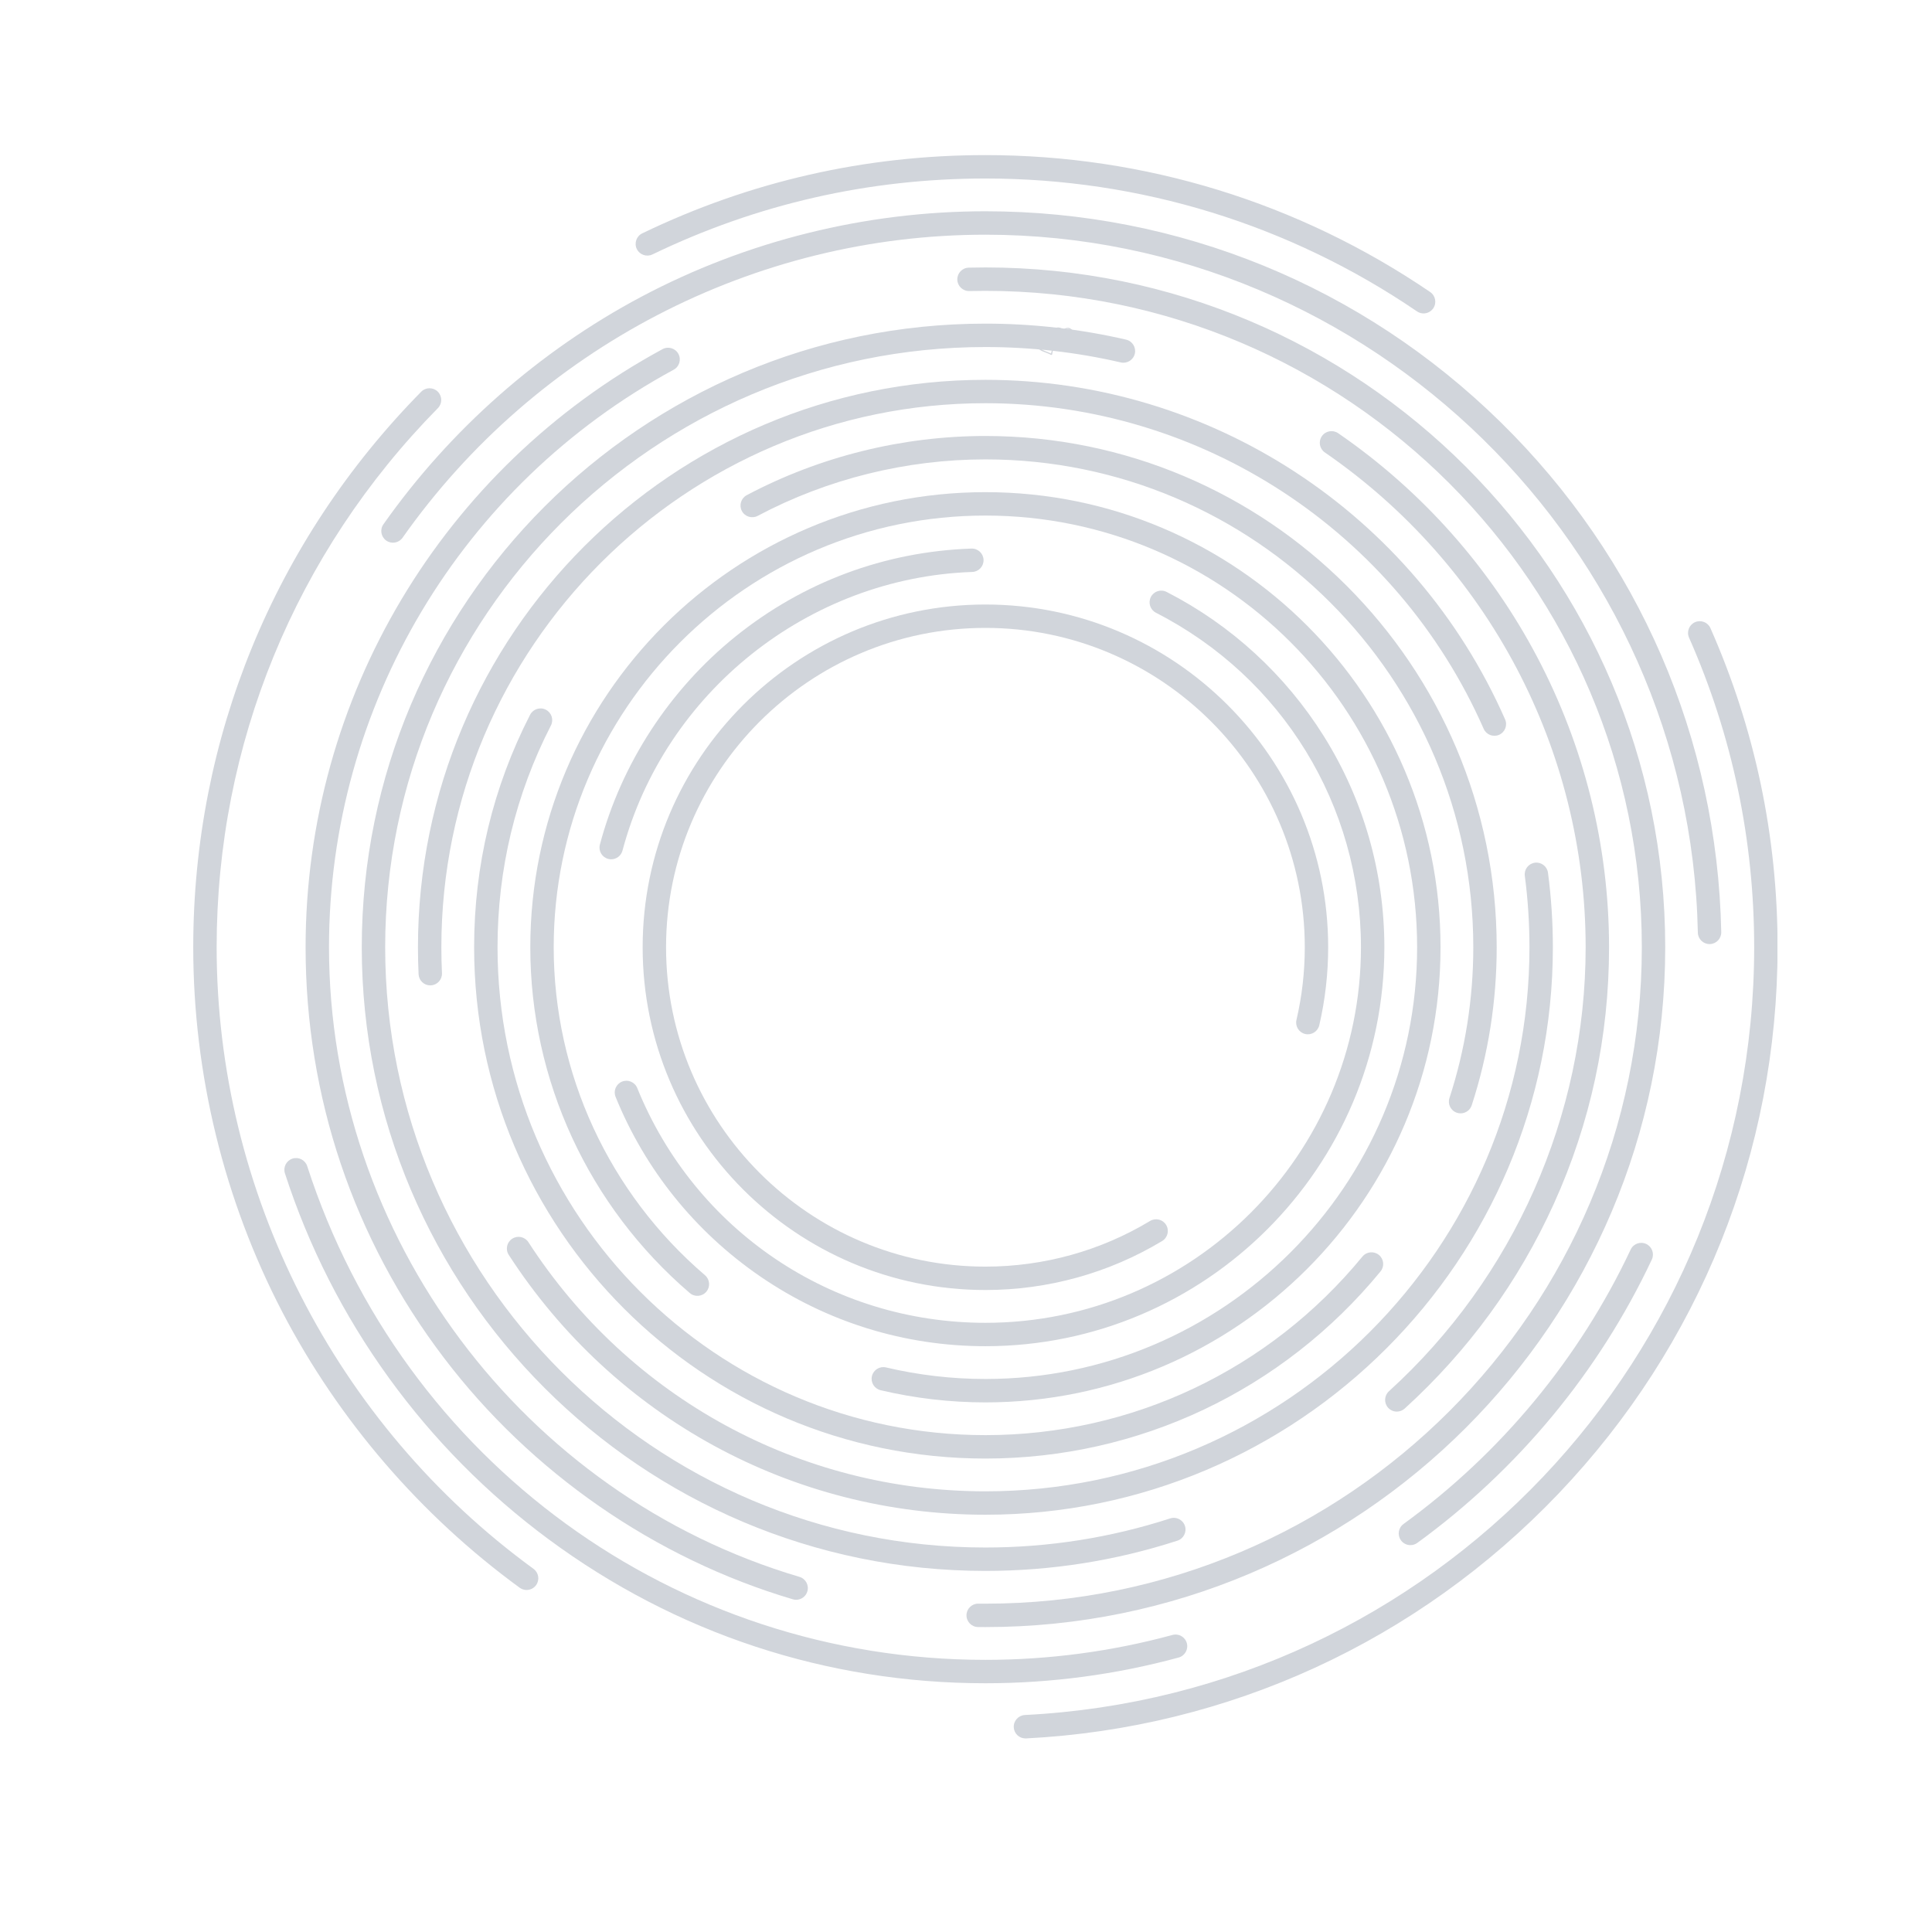
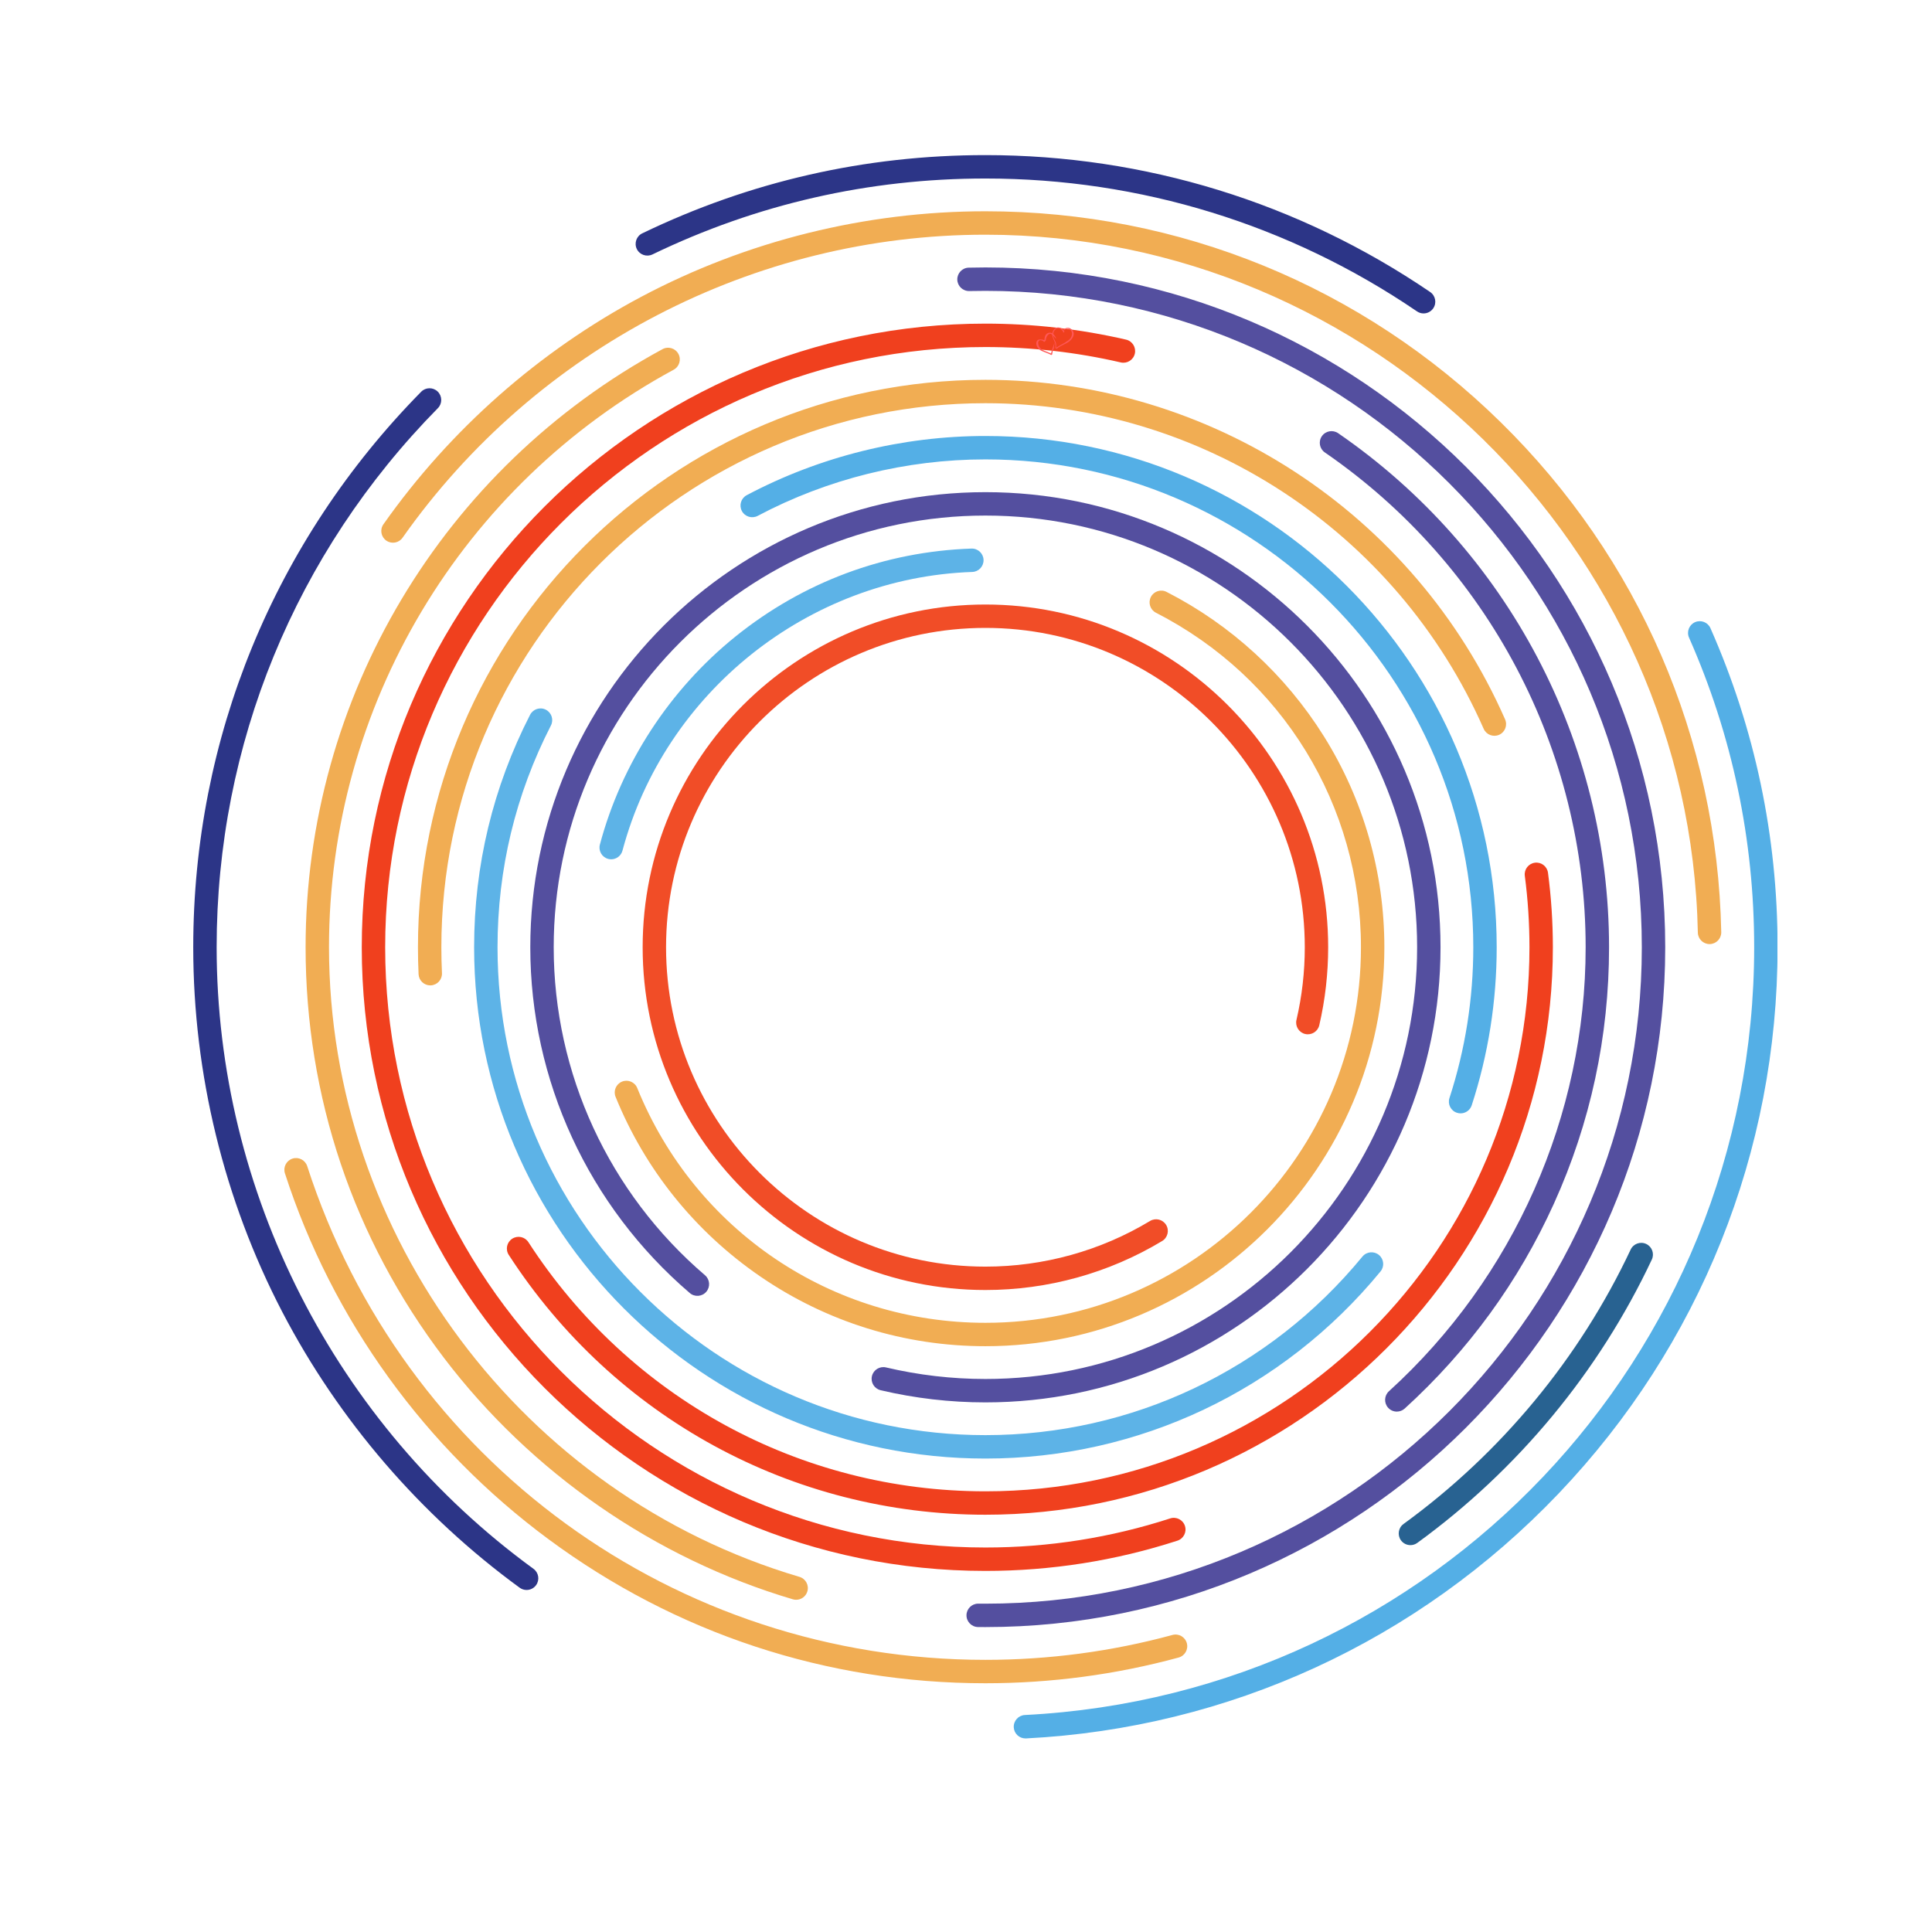
<svg xmlns="http://www.w3.org/2000/svg" width="500" zoomAndPan="magnify" viewBox="0 0 375 375" height="500" preserveAspectRatio="xMidYMid meet" version="1.0">
  <defs>
    <clipPath id="d5188a2272">
      <path d="M 196 120 L 345 120 L 345 337.516 L 196 337.516 Z M 196 120 " clip-rule="nonzero" />
    </clipPath>
    <clipPath id="97b1925875">
      <path d="M 37.5 75 L 105 75 L 105 309 L 37.5 309 Z M 37.5 75 " clip-rule="nonzero" />
    </clipPath>
    <clipPath id="c9d58bb881">
      <path d="M 123 30.016 L 279 30.016 L 279 61 L 123 61 Z M 123 30.016 " clip-rule="nonzero" />
    </clipPath>
  </defs>
  <g clip-path="url(#d5188a2272)">
-     <path fill="#D1D5DB" d="M 199.039 337.426 C 197.836 337.426 196.832 336.484 196.77 335.27 C 196.711 334.016 197.672 332.949 198.926 332.883 C 278.305 328.855 340.484 263.395 340.484 183.863 C 340.484 162.969 336.23 142.75 327.84 123.762 C 327.332 122.617 327.855 121.273 329 120.766 C 330.148 120.262 331.492 120.777 331.996 121.926 C 340.641 141.496 345.027 162.336 345.027 183.863 C 345.027 223.496 329.93 261.152 302.516 289.902 C 275.199 318.547 238.492 335.426 199.156 337.426 C 199.113 337.426 199.078 337.426 199.039 337.426 " fill-opacity="1" fill-rule="nonzero" />
+     <path fill="#54afe6" d="M 199.039 337.426 C 197.836 337.426 196.832 336.484 196.77 335.27 C 196.711 334.016 197.672 332.949 198.926 332.883 C 278.305 328.855 340.484 263.395 340.484 183.863 C 340.484 162.969 336.23 142.75 327.84 123.762 C 327.332 122.617 327.855 121.273 329 120.766 C 330.148 120.262 331.492 120.777 331.996 121.926 C 340.641 141.496 345.027 162.336 345.027 183.863 C 345.027 223.496 329.93 261.152 302.516 289.902 C 275.199 318.547 238.492 335.426 199.156 337.426 C 199.113 337.426 199.078 337.426 199.039 337.426 " fill-opacity="1" fill-rule="nonzero" />
  </g>
  <g clip-path="url(#97b1925875)">
-     <path fill="#D1D5DB" d="M 102.211 308.613 C 101.746 308.613 101.281 308.473 100.875 308.18 C 81.68 294.18 65.746 275.68 54.801 254.668 C 43.488 232.949 37.508 208.465 37.508 183.863 C 37.508 143.305 53.223 105.012 81.754 76.035 C 82.633 75.145 84.074 75.133 84.965 76.012 C 85.859 76.895 85.871 78.332 84.992 79.223 C 57.301 107.344 42.051 144.504 42.051 183.863 C 42.051 231.328 65.043 276.43 103.551 304.508 C 104.566 305.25 104.789 306.668 104.051 307.68 C 103.605 308.293 102.914 308.613 102.211 308.613 " fill-opacity="1" fill-rule="nonzero" />
+     <path fill="#2c3587" d="M 102.211 308.613 C 101.746 308.613 101.281 308.473 100.875 308.18 C 81.68 294.18 65.746 275.68 54.801 254.668 C 43.488 232.949 37.508 208.465 37.508 183.863 C 37.508 143.305 53.223 105.012 81.754 76.035 C 82.633 75.145 84.074 75.133 84.965 76.012 C 85.859 76.895 85.871 78.332 84.992 79.223 C 57.301 107.344 42.051 144.504 42.051 183.863 C 42.051 231.328 65.043 276.43 103.551 304.508 C 104.566 305.25 104.789 306.668 104.051 307.68 C 103.605 308.293 102.914 308.613 102.211 308.613 " fill-opacity="1" fill-rule="nonzero" />
  </g>
  <g clip-path="url(#c9d58bb881)">
-     <path fill="#D1D5DB" d="M 276.312 60.836 C 275.875 60.836 275.43 60.707 275.035 60.438 C 250.262 43.566 221.293 34.648 191.27 34.648 C 168.645 34.648 146.898 39.605 126.637 49.387 C 125.508 49.93 124.148 49.453 123.602 48.328 C 123.059 47.195 123.531 45.836 124.66 45.293 C 145.543 35.215 167.953 30.105 191.27 30.105 C 222.207 30.105 252.059 39.297 277.598 56.684 C 278.633 57.391 278.902 58.805 278.195 59.84 C 277.754 60.484 277.043 60.836 276.312 60.836 " fill-opacity="1" fill-rule="nonzero" />
+     <path fill="#2c3587" d="M 276.312 60.836 C 275.875 60.836 275.43 60.707 275.035 60.438 C 250.262 43.566 221.293 34.648 191.27 34.648 C 168.645 34.648 146.898 39.605 126.637 49.387 C 125.508 49.93 124.148 49.453 123.602 48.328 C 123.059 47.195 123.531 45.836 124.66 45.293 C 145.543 35.215 167.953 30.105 191.27 30.105 C 222.207 30.105 252.059 39.297 277.598 56.684 C 278.633 57.391 278.902 58.805 278.195 59.84 C 277.754 60.484 277.043 60.836 276.312 60.836 " fill-opacity="1" fill-rule="nonzero" />
  </g>
-   <path fill="#D1D5DB" d="M 273.762 299.91 C 273.059 299.91 272.367 299.586 271.922 298.973 C 271.188 297.961 271.41 296.539 272.426 295.801 C 291.344 282.047 306.59 263.629 316.508 242.543 C 317.043 241.406 318.395 240.918 319.531 241.453 C 320.664 241.988 321.152 243.34 320.621 244.473 C 310.375 266.254 294.633 285.27 275.094 299.477 C 274.695 299.77 274.227 299.91 273.762 299.91 " fill-opacity="1" fill-rule="nonzero" />
-   <path fill="#D1D5DB" d="M 191.27 326.719 C 160.496 326.719 131.164 317.047 106.441 298.742 C 94.551 289.941 84.125 279.398 75.457 267.414 C 66.676 255.273 59.895 241.93 55.305 227.746 C 54.922 226.551 55.574 225.273 56.77 224.887 C 57.961 224.5 59.242 225.156 59.629 226.348 C 78.172 283.664 131.074 322.176 191.27 322.176 C 203.578 322.176 215.793 320.551 227.574 317.344 C 228.785 317.012 230.031 317.727 230.363 318.938 C 230.695 320.148 229.977 321.395 228.77 321.727 C 216.598 325.039 203.984 326.719 191.27 326.719 " fill-opacity="1" fill-rule="nonzero" />
-   <path fill="#D1D5DB" d="M 331.824 183.246 C 330.59 183.246 329.574 182.254 329.551 181.02 C 328.035 106.324 266.004 45.555 191.27 45.555 C 146.387 45.555 104.094 67.543 78.137 104.371 C 77.414 105.402 76 105.645 74.973 104.926 C 73.945 104.203 73.699 102.781 74.426 101.758 C 87.363 83.395 104.668 68.133 124.457 57.613 C 144.906 46.754 168.008 41.008 191.27 41.008 C 228.855 41.008 264.367 55.543 291.262 81.934 C 318.121 108.289 333.336 143.445 334.094 180.926 C 334.121 182.18 333.125 183.219 331.871 183.246 C 331.852 183.246 331.836 183.246 331.824 183.246 " fill-opacity="1" fill-rule="nonzero" />
-   <path fill="#D1D5DB" d="M 154.531 310.516 C 154.316 310.516 154.102 310.488 153.887 310.422 C 127.156 302.516 103.09 285.852 86.125 263.504 C 68.586 240.41 59.316 212.867 59.316 183.863 C 59.316 135.414 85.863 90.93 128.594 67.77 C 129.695 67.172 131.074 67.582 131.676 68.684 C 132.273 69.789 131.863 71.164 130.758 71.762 C 89.492 94.129 63.859 137.082 63.859 183.863 C 63.859 239.91 101.41 290.16 155.176 306.07 C 156.379 306.422 157.066 307.688 156.707 308.891 C 156.418 309.879 155.512 310.516 154.531 310.516 " fill-opacity="1" fill-rule="nonzero" />
-   <path fill="#D1D5DB" d="M 191.27 315.816 C 190.793 315.816 190.316 315.812 189.844 315.809 C 188.586 315.793 187.582 314.766 187.594 313.512 C 187.609 312.266 188.625 311.266 189.867 311.266 C 189.875 311.266 189.883 311.266 189.891 311.266 C 190.348 311.27 190.809 311.273 191.27 311.273 C 261.523 311.273 318.676 254.121 318.676 183.863 C 318.676 113.613 261.523 56.457 191.27 56.457 C 190.227 56.457 189.176 56.469 188.141 56.492 C 186.883 56.516 185.844 55.531 185.812 54.277 C 185.781 53.023 186.777 51.98 188.027 51.953 C 189.102 51.926 190.191 51.91 191.27 51.91 C 264.027 51.91 323.219 111.105 323.219 183.863 C 323.219 256.621 264.027 315.816 191.27 315.816 " fill-opacity="1" fill-rule="nonzero" />
-   <path fill="#D1D5DB" d="M 191.27 304.914 C 124.523 304.914 70.219 250.613 70.219 183.863 C 70.219 117.117 124.523 62.816 191.27 62.816 C 200.48 62.816 209.664 63.863 218.57 65.922 C 219.789 66.203 220.551 67.426 220.27 68.645 C 219.988 69.867 218.766 70.629 217.543 70.348 C 208.973 68.363 200.137 67.359 191.27 67.359 C 127.027 67.359 74.762 119.621 74.762 183.863 C 74.762 248.105 127.027 300.371 191.27 300.371 C 203.512 300.371 215.578 298.469 227.133 294.723 C 228.324 294.336 229.609 294.988 229.996 296.184 C 230.383 297.375 229.73 298.656 228.535 299.043 C 216.531 302.938 203.992 304.914 191.27 304.914 " fill-opacity="1" fill-rule="nonzero" />
-   <path fill="#D1D5DB" d="M 271.121 273.992 C 270.504 273.992 269.887 273.742 269.438 273.246 C 268.598 272.32 268.664 270.887 269.594 270.039 C 293.855 247.965 307.773 216.555 307.773 183.863 C 307.773 145.543 288.848 109.637 257.156 87.824 C 256.121 87.113 255.859 85.699 256.57 84.668 C 257.281 83.633 258.699 83.375 259.734 84.082 C 292.66 106.746 312.316 144.047 312.316 183.863 C 312.316 201.188 308.715 217.93 301.617 233.617 C 294.758 248.77 285.008 262.156 272.648 273.402 C 272.215 273.793 271.668 273.992 271.121 273.992 " fill-opacity="1" fill-rule="nonzero" />
-   <path fill="#D1D5DB" d="M 191.27 294.008 C 153.785 294.008 119.199 275.156 98.75 243.574 C 98.066 242.52 98.367 241.117 99.422 240.434 C 100.473 239.754 101.879 240.051 102.562 241.105 C 122.172 271.391 155.332 289.465 191.27 289.465 C 249.496 289.465 296.867 242.094 296.867 183.863 C 296.867 179.23 296.566 174.566 295.965 170 C 295.801 168.758 296.676 167.617 297.918 167.453 C 299.16 167.285 300.301 168.164 300.465 169.406 C 301.094 174.168 301.41 179.031 301.41 183.863 C 301.41 244.598 252.004 294.008 191.27 294.008 " fill-opacity="1" fill-rule="nonzero" />
-   <path fill="#D1D5DB" d="M 83.512 191.262 C 82.309 191.262 81.305 190.316 81.246 189.098 C 81.164 187.363 81.125 185.602 81.125 183.863 C 81.125 123.129 130.535 73.723 191.27 73.723 C 234.918 73.723 274.512 99.594 292.137 139.629 C 292.641 140.777 292.125 142.121 290.977 142.625 C 289.824 143.129 288.484 142.609 287.98 141.461 C 271.078 103.07 233.117 78.262 191.27 78.262 C 133.039 78.262 85.668 125.633 85.668 183.863 C 85.668 185.535 85.707 187.223 85.785 188.883 C 85.844 190.137 84.875 191.199 83.621 191.258 C 83.586 191.258 83.551 191.262 83.512 191.262 " fill-opacity="1" fill-rule="nonzero" />
-   <path fill="#D1D5DB" d="M 191.27 283.105 C 136.547 283.105 92.027 238.586 92.027 183.863 C 92.027 167.984 95.684 152.805 102.891 138.738 C 103.465 137.625 104.832 137.184 105.949 137.754 C 107.066 138.328 107.508 139.695 106.934 140.816 C 100.059 154.23 96.57 168.715 96.57 183.863 C 96.57 236.078 139.051 278.559 191.27 278.559 C 219.672 278.559 246.348 265.926 264.449 243.898 C 265.246 242.93 266.68 242.789 267.648 243.586 C 268.617 244.383 268.758 245.812 267.961 246.781 C 248.992 269.867 221.039 283.105 191.27 283.105 " fill-opacity="1" fill-rule="nonzero" />
-   <path fill="#D1D5DB" d="M 283.5 216.102 C 283.266 216.102 283.027 216.066 282.797 215.988 C 281.602 215.602 280.949 214.32 281.34 213.125 C 284.406 203.703 285.965 193.859 285.965 183.863 C 285.965 131.648 243.484 89.168 191.27 89.168 C 175.883 89.168 160.602 92.957 147.07 100.129 C 145.961 100.715 144.586 100.293 143.996 99.184 C 143.41 98.078 143.832 96.699 144.941 96.113 C 159.125 88.598 175.145 84.625 191.27 84.625 C 245.988 84.625 290.508 129.141 290.508 183.863 C 290.508 194.336 288.879 204.656 285.66 214.535 C 285.348 215.492 284.461 216.102 283.5 216.102 " fill-opacity="1" fill-rule="nonzero" />
-   <path fill="#D1D5DB" d="M 191.27 272.203 C 184.402 272.203 177.559 271.406 170.93 269.84 C 169.707 269.551 168.953 268.324 169.242 267.105 C 169.531 265.883 170.758 265.129 171.977 265.418 C 178.262 266.902 184.754 267.66 191.27 267.66 C 237.473 267.66 275.062 230.066 275.062 183.863 C 275.062 137.66 237.473 100.07 191.27 100.07 C 145.066 100.07 107.473 137.66 107.473 183.863 C 107.473 208.34 118.18 231.547 136.844 247.527 C 137.797 248.344 137.906 249.777 137.09 250.73 C 136.273 251.684 134.84 251.793 133.891 250.98 C 114.215 234.133 102.93 209.672 102.93 183.863 C 102.93 135.156 142.559 95.527 191.27 95.527 C 239.977 95.527 279.605 135.156 279.605 183.863 C 279.605 232.574 239.977 272.203 191.27 272.203 " fill-opacity="1" fill-rule="nonzero" />
-   <path fill="#D1D5DB" d="M 191.27 261.297 C 175.57 261.297 160.445 256.605 147.523 247.73 C 134.91 239.062 125.215 227.02 119.484 212.898 C 119.012 211.738 119.57 210.414 120.734 209.941 C 121.895 209.469 123.219 210.027 123.691 211.191 C 134.926 238.871 161.453 256.758 191.27 256.758 C 231.457 256.758 264.16 224.055 264.16 183.863 C 264.16 156.379 248.91 131.492 224.371 118.934 C 223.25 118.359 222.809 116.992 223.383 115.871 C 223.953 114.758 225.32 114.316 226.438 114.891 C 238.949 121.293 249.504 130.984 256.969 142.918 C 264.645 155.191 268.703 169.352 268.703 183.863 C 268.703 226.559 233.965 261.297 191.27 261.297 " fill-opacity="1" fill-rule="nonzero" />
-   <path fill="#D1D5DB" d="M 118.633 166.789 C 118.438 166.789 118.242 166.762 118.047 166.711 C 116.832 166.387 116.113 165.145 116.438 163.93 C 120.629 148.195 129.969 133.863 142.734 123.566 C 155.875 112.973 171.723 107.059 188.555 106.477 C 189.812 106.434 190.863 107.414 190.906 108.668 C 190.949 109.922 189.969 110.973 188.715 111.016 C 156.938 112.117 129.023 134.355 120.824 165.098 C 120.555 166.117 119.637 166.789 118.633 166.789 " fill-opacity="1" fill-rule="nonzero" />
-   <path fill="#D1D5DB" d="M 191.27 250.391 C 154.582 250.391 124.738 220.551 124.738 183.863 C 124.738 147.18 154.582 117.336 191.27 117.336 C 227.953 117.336 257.797 147.18 257.797 183.863 C 257.797 188.973 257.215 194.066 256.07 199 C 255.785 200.223 254.562 200.98 253.34 200.699 C 252.117 200.414 251.359 199.191 251.641 197.973 C 252.715 193.375 253.258 188.629 253.258 183.863 C 253.258 149.684 225.449 121.875 191.27 121.875 C 157.09 121.875 129.281 149.684 129.281 183.863 C 129.281 218.047 157.09 245.852 191.27 245.852 C 202.562 245.852 213.609 242.785 223.227 236.988 C 224.301 236.34 225.699 236.684 226.348 237.762 C 226.996 238.832 226.648 240.23 225.574 240.879 C 215.25 247.102 203.387 250.391 191.27 250.391 " fill-opacity="1" fill-rule="nonzero" />
-   <path fill="#D1D5DB" d="M 206.387 64.574 C 206.391 64.102 205.59 63.512 204.98 63.844 C 204.52 64.113 204.301 64.832 204.434 65.324 C 204.566 65.965 204.992 66.258 205 66.945 C 205.004 67.164 204.988 67.41 205 67.508 C 205.762 66.945 206.293 66.824 207.32 66.102 C 208.762 65.062 207.93 63.137 206.516 64.09 C 206.484 64.039 206.473 64 206.418 63.949 C 206.805 63.648 207.246 63.57 207.594 63.68 C 209.039 64.379 208.426 65.91 206.918 66.656 C 206.367 66.938 205.559 67.289 205.09 67.703 C 205.027 67.66 204.938 67.605 204.828 67.531 C 204.84 67.309 204.898 67.078 204.848 66.855 C 204.742 66.18 204.262 65.656 204.238 64.953 C 204.238 64.418 204.508 63.812 205.09 63.598 C 205.598 63.422 206.445 63.82 206.605 64.418 C 206.52 64.461 206.43 64.543 206.387 64.574 Z M 206.387 64.574 " fill-opacity="1" fill-rule="nonzero" />
-   <path fill="#D1D5DB" d="M 204.371 65.145 C 203.77 64.238 202.953 65.312 202.992 66.086 C 202.855 66.223 202.832 66.254 202.668 66.383 C 202.516 66.148 201.969 65.926 201.727 66.094 C 201.445 66.289 201.473 66.699 201.586 67.023 C 201.773 67.609 202.312 67.953 202.809 68.129 C 203.152 68.285 203.672 68.445 204.008 68.613 C 204.055 68.227 204.707 66.422 204.695 66.535 C 204.684 66.645 204.5 67.383 204.586 67.52 C 204.402 67.77 204.25 68.492 204.223 68.809 C 204.113 68.852 204.113 68.832 204.059 68.918 C 203.758 68.727 203.105 68.477 202.777 68.352 C 202.27 68.145 201.832 68.023 201.461 67.543 C 201.18 67.191 201.031 66.633 201.25 66.211 C 201.434 65.879 201.82 65.859 202.133 65.891 C 202.289 65.887 202.586 66.008 202.719 66.027 C 202.727 65.832 202.727 65.719 202.82 65.328 C 202.922 65.02 203.059 64.82 203.363 64.66 C 203.852 64.492 204.383 64.508 204.863 65.406 C 205.348 66.309 204.43 65.023 204.371 65.145 Z M 204.371 65.145 " fill-opacity="1" fill-rule="nonzero" />
+   <path fill="#286291" d="M 273.762 299.91 C 273.059 299.91 272.367 299.586 271.922 298.973 C 271.188 297.961 271.41 296.539 272.426 295.801 C 291.344 282.047 306.59 263.629 316.508 242.543 C 317.043 241.406 318.395 240.918 319.531 241.453 C 320.664 241.988 321.152 243.34 320.621 244.473 C 310.375 266.254 294.633 285.27 275.094 299.477 C 274.695 299.77 274.227 299.91 273.762 299.91 " fill-opacity="1" fill-rule="nonzero" />
+   <path fill="#f1ad53" d="M 191.27 326.719 C 160.496 326.719 131.164 317.047 106.441 298.742 C 94.551 289.941 84.125 279.398 75.457 267.414 C 66.676 255.273 59.895 241.93 55.305 227.746 C 54.922 226.551 55.574 225.273 56.77 224.887 C 57.961 224.5 59.242 225.156 59.629 226.348 C 78.172 283.664 131.074 322.176 191.27 322.176 C 203.578 322.176 215.793 320.551 227.574 317.344 C 228.785 317.012 230.031 317.727 230.363 318.938 C 230.695 320.148 229.977 321.395 228.77 321.727 C 216.598 325.039 203.984 326.719 191.27 326.719 " fill-opacity="1" fill-rule="nonzero" />
+   <path fill="#f1ad53" d="M 331.824 183.246 C 330.59 183.246 329.574 182.254 329.551 181.02 C 328.035 106.324 266.004 45.555 191.27 45.555 C 146.387 45.555 104.094 67.543 78.137 104.371 C 77.414 105.402 76 105.645 74.973 104.926 C 73.945 104.203 73.699 102.781 74.426 101.758 C 87.363 83.395 104.668 68.133 124.457 57.613 C 144.906 46.754 168.008 41.008 191.27 41.008 C 228.855 41.008 264.367 55.543 291.262 81.934 C 318.121 108.289 333.336 143.445 334.094 180.926 C 334.121 182.18 333.125 183.219 331.871 183.246 C 331.852 183.246 331.836 183.246 331.824 183.246 " fill-opacity="1" fill-rule="nonzero" />
+   <path fill="#f1ad53" d="M 154.531 310.516 C 154.316 310.516 154.102 310.488 153.887 310.422 C 127.156 302.516 103.09 285.852 86.125 263.504 C 68.586 240.41 59.316 212.867 59.316 183.863 C 59.316 135.414 85.863 90.93 128.594 67.77 C 129.695 67.172 131.074 67.582 131.676 68.684 C 132.273 69.789 131.863 71.164 130.758 71.762 C 89.492 94.129 63.859 137.082 63.859 183.863 C 63.859 239.91 101.41 290.16 155.176 306.07 C 156.379 306.422 157.066 307.688 156.707 308.891 C 156.418 309.879 155.512 310.516 154.531 310.516 " fill-opacity="1" fill-rule="nonzero" />
+   <path fill="#544f9f" d="M 191.27 315.816 C 190.793 315.816 190.316 315.812 189.844 315.809 C 188.586 315.793 187.582 314.766 187.594 313.512 C 187.609 312.266 188.625 311.266 189.867 311.266 C 189.875 311.266 189.883 311.266 189.891 311.266 C 190.348 311.27 190.809 311.273 191.27 311.273 C 261.523 311.273 318.676 254.121 318.676 183.863 C 318.676 113.613 261.523 56.457 191.27 56.457 C 190.227 56.457 189.176 56.469 188.141 56.492 C 186.883 56.516 185.844 55.531 185.812 54.277 C 185.781 53.023 186.777 51.98 188.027 51.953 C 189.102 51.926 190.191 51.91 191.27 51.91 C 264.027 51.91 323.219 111.105 323.219 183.863 C 323.219 256.621 264.027 315.816 191.27 315.816 " fill-opacity="1" fill-rule="nonzero" />
+   <path fill="#f0401e" d="M 191.27 304.914 C 124.523 304.914 70.219 250.613 70.219 183.863 C 70.219 117.117 124.523 62.816 191.27 62.816 C 200.48 62.816 209.664 63.863 218.57 65.922 C 219.789 66.203 220.551 67.426 220.27 68.645 C 219.988 69.867 218.766 70.629 217.543 70.348 C 208.973 68.363 200.137 67.359 191.27 67.359 C 127.027 67.359 74.762 119.621 74.762 183.863 C 74.762 248.105 127.027 300.371 191.27 300.371 C 203.512 300.371 215.578 298.469 227.133 294.723 C 228.324 294.336 229.609 294.988 229.996 296.184 C 230.383 297.375 229.73 298.656 228.535 299.043 C 216.531 302.938 203.992 304.914 191.27 304.914 " fill-opacity="1" fill-rule="nonzero" />
+   <path fill="#544f9f" d="M 271.121 273.992 C 270.504 273.992 269.887 273.742 269.438 273.246 C 268.598 272.32 268.664 270.887 269.594 270.039 C 293.855 247.965 307.773 216.555 307.773 183.863 C 307.773 145.543 288.848 109.637 257.156 87.824 C 256.121 87.113 255.859 85.699 256.57 84.668 C 257.281 83.633 258.699 83.375 259.734 84.082 C 292.66 106.746 312.316 144.047 312.316 183.863 C 312.316 201.188 308.715 217.93 301.617 233.617 C 294.758 248.77 285.008 262.156 272.648 273.402 C 272.215 273.793 271.668 273.992 271.121 273.992 " fill-opacity="1" fill-rule="nonzero" />
+   <path fill="#f0401e" d="M 191.27 294.008 C 153.785 294.008 119.199 275.156 98.75 243.574 C 98.066 242.52 98.367 241.117 99.422 240.434 C 100.473 239.754 101.879 240.051 102.562 241.105 C 122.172 271.391 155.332 289.465 191.27 289.465 C 249.496 289.465 296.867 242.094 296.867 183.863 C 296.867 179.23 296.566 174.566 295.965 170 C 295.801 168.758 296.676 167.617 297.918 167.453 C 299.16 167.285 300.301 168.164 300.465 169.406 C 301.094 174.168 301.41 179.031 301.41 183.863 C 301.41 244.598 252.004 294.008 191.27 294.008 " fill-opacity="1" fill-rule="nonzero" />
+   <path fill="#f1ad53" d="M 83.512 191.262 C 82.309 191.262 81.305 190.316 81.246 189.098 C 81.164 187.363 81.125 185.602 81.125 183.863 C 81.125 123.129 130.535 73.723 191.27 73.723 C 234.918 73.723 274.512 99.594 292.137 139.629 C 292.641 140.777 292.125 142.121 290.977 142.625 C 289.824 143.129 288.484 142.609 287.98 141.461 C 271.078 103.07 233.117 78.262 191.27 78.262 C 133.039 78.262 85.668 125.633 85.668 183.863 C 85.668 185.535 85.707 187.223 85.785 188.883 C 85.844 190.137 84.875 191.199 83.621 191.258 C 83.586 191.258 83.551 191.262 83.512 191.262 " fill-opacity="1" fill-rule="nonzero" />
+   <path fill="#5db3e7" d="M 191.27 283.105 C 136.547 283.105 92.027 238.586 92.027 183.863 C 92.027 167.984 95.684 152.805 102.891 138.738 C 103.465 137.625 104.832 137.184 105.949 137.754 C 107.066 138.328 107.508 139.695 106.934 140.816 C 100.059 154.23 96.57 168.715 96.57 183.863 C 96.57 236.078 139.051 278.559 191.27 278.559 C 219.672 278.559 246.348 265.926 264.449 243.898 C 265.246 242.93 266.68 242.789 267.648 243.586 C 268.617 244.383 268.758 245.812 267.961 246.781 C 248.992 269.867 221.039 283.105 191.27 283.105 " fill-opacity="1" fill-rule="nonzero" />
+   <path fill="#54afe6" d="M 283.5 216.102 C 283.266 216.102 283.027 216.066 282.797 215.988 C 281.602 215.602 280.949 214.32 281.34 213.125 C 284.406 203.703 285.965 193.859 285.965 183.863 C 285.965 131.648 243.484 89.168 191.27 89.168 C 175.883 89.168 160.602 92.957 147.07 100.129 C 145.961 100.715 144.586 100.293 143.996 99.184 C 143.41 98.078 143.832 96.699 144.941 96.113 C 159.125 88.598 175.145 84.625 191.27 84.625 C 245.988 84.625 290.508 129.141 290.508 183.863 C 290.508 194.336 288.879 204.656 285.66 214.535 C 285.348 215.492 284.461 216.102 283.5 216.102 " fill-opacity="1" fill-rule="nonzero" />
+   <path fill="#544f9f" d="M 191.27 272.203 C 184.402 272.203 177.559 271.406 170.93 269.84 C 169.707 269.551 168.953 268.324 169.242 267.105 C 169.531 265.883 170.758 265.129 171.977 265.418 C 178.262 266.902 184.754 267.66 191.27 267.66 C 237.473 267.66 275.062 230.066 275.062 183.863 C 275.062 137.66 237.473 100.07 191.27 100.07 C 145.066 100.07 107.473 137.66 107.473 183.863 C 107.473 208.34 118.18 231.547 136.844 247.527 C 137.797 248.344 137.906 249.777 137.09 250.73 C 136.273 251.684 134.84 251.793 133.891 250.98 C 114.215 234.133 102.93 209.672 102.93 183.863 C 102.93 135.156 142.559 95.527 191.27 95.527 C 239.977 95.527 279.605 135.156 279.605 183.863 C 279.605 232.574 239.977 272.203 191.27 272.203 " fill-opacity="1" fill-rule="nonzero" />
+   <path fill="#f1ad53" d="M 191.27 261.297 C 175.57 261.297 160.445 256.605 147.523 247.73 C 134.91 239.062 125.215 227.02 119.484 212.898 C 119.012 211.738 119.57 210.414 120.734 209.941 C 121.895 209.469 123.219 210.027 123.691 211.191 C 134.926 238.871 161.453 256.758 191.27 256.758 C 231.457 256.758 264.16 224.055 264.16 183.863 C 264.16 156.379 248.91 131.492 224.371 118.934 C 223.25 118.359 222.809 116.992 223.383 115.871 C 223.953 114.758 225.32 114.316 226.438 114.891 C 238.949 121.293 249.504 130.984 256.969 142.918 C 264.645 155.191 268.703 169.352 268.703 183.863 C 268.703 226.559 233.965 261.297 191.27 261.297 " fill-opacity="1" fill-rule="nonzero" />
+   <path fill="#5db3e7" d="M 118.633 166.789 C 118.438 166.789 118.242 166.762 118.047 166.711 C 116.832 166.387 116.113 165.145 116.438 163.93 C 120.629 148.195 129.969 133.863 142.734 123.566 C 155.875 112.973 171.723 107.059 188.555 106.477 C 189.812 106.434 190.863 107.414 190.906 108.668 C 190.949 109.922 189.969 110.973 188.715 111.016 C 156.938 112.117 129.023 134.355 120.824 165.098 C 120.555 166.117 119.637 166.789 118.633 166.789 " fill-opacity="1" fill-rule="nonzero" />
+   <path fill="#f14d27" d="M 191.27 250.391 C 154.582 250.391 124.738 220.551 124.738 183.863 C 124.738 147.18 154.582 117.336 191.27 117.336 C 227.953 117.336 257.797 147.18 257.797 183.863 C 257.797 188.973 257.215 194.066 256.07 199 C 255.785 200.223 254.562 200.98 253.34 200.699 C 252.117 200.414 251.359 199.191 251.641 197.973 C 252.715 193.375 253.258 188.629 253.258 183.863 C 253.258 149.684 225.449 121.875 191.27 121.875 C 157.09 121.875 129.281 149.684 129.281 183.863 C 129.281 218.047 157.09 245.852 191.27 245.852 C 202.562 245.852 213.609 242.785 223.227 236.988 C 224.301 236.34 225.699 236.684 226.348 237.762 C 226.996 238.832 226.648 240.23 225.574 240.879 C 215.25 247.102 203.387 250.391 191.27 250.391 " fill-opacity="1" fill-rule="nonzero" />
+   <path fill="#ff5757" d="M 206.387 64.574 C 206.391 64.102 205.59 63.512 204.98 63.844 C 204.52 64.113 204.301 64.832 204.434 65.324 C 204.566 65.965 204.992 66.258 205 66.945 C 205.004 67.164 204.988 67.41 205 67.508 C 205.762 66.945 206.293 66.824 207.32 66.102 C 208.762 65.062 207.93 63.137 206.516 64.09 C 206.484 64.039 206.473 64 206.418 63.949 C 206.805 63.648 207.246 63.57 207.594 63.68 C 209.039 64.379 208.426 65.91 206.918 66.656 C 206.367 66.938 205.559 67.289 205.09 67.703 C 205.027 67.66 204.938 67.605 204.828 67.531 C 204.84 67.309 204.898 67.078 204.848 66.855 C 204.742 66.18 204.262 65.656 204.238 64.953 C 204.238 64.418 204.508 63.812 205.09 63.598 C 205.598 63.422 206.445 63.82 206.605 64.418 C 206.52 64.461 206.43 64.543 206.387 64.574 Z M 206.387 64.574 " fill-opacity="1" fill-rule="nonzero" />
+   <path fill="#ff5757" d="M 204.371 65.145 C 203.77 64.238 202.953 65.312 202.992 66.086 C 202.855 66.223 202.832 66.254 202.668 66.383 C 202.516 66.148 201.969 65.926 201.727 66.094 C 201.445 66.289 201.473 66.699 201.586 67.023 C 201.773 67.609 202.312 67.953 202.809 68.129 C 203.152 68.285 203.672 68.445 204.008 68.613 C 204.055 68.227 204.707 66.422 204.695 66.535 C 204.684 66.645 204.5 67.383 204.586 67.52 C 204.402 67.77 204.25 68.492 204.223 68.809 C 204.113 68.852 204.113 68.832 204.059 68.918 C 203.758 68.727 203.105 68.477 202.777 68.352 C 202.27 68.145 201.832 68.023 201.461 67.543 C 201.18 67.191 201.031 66.633 201.25 66.211 C 201.434 65.879 201.82 65.859 202.133 65.891 C 202.289 65.887 202.586 66.008 202.719 66.027 C 202.727 65.832 202.727 65.719 202.82 65.328 C 202.922 65.02 203.059 64.82 203.363 64.66 C 203.852 64.492 204.383 64.508 204.863 65.406 C 205.348 66.309 204.43 65.023 204.371 65.145 Z M 204.371 65.145 " fill-opacity="1" fill-rule="nonzero" />
</svg>
